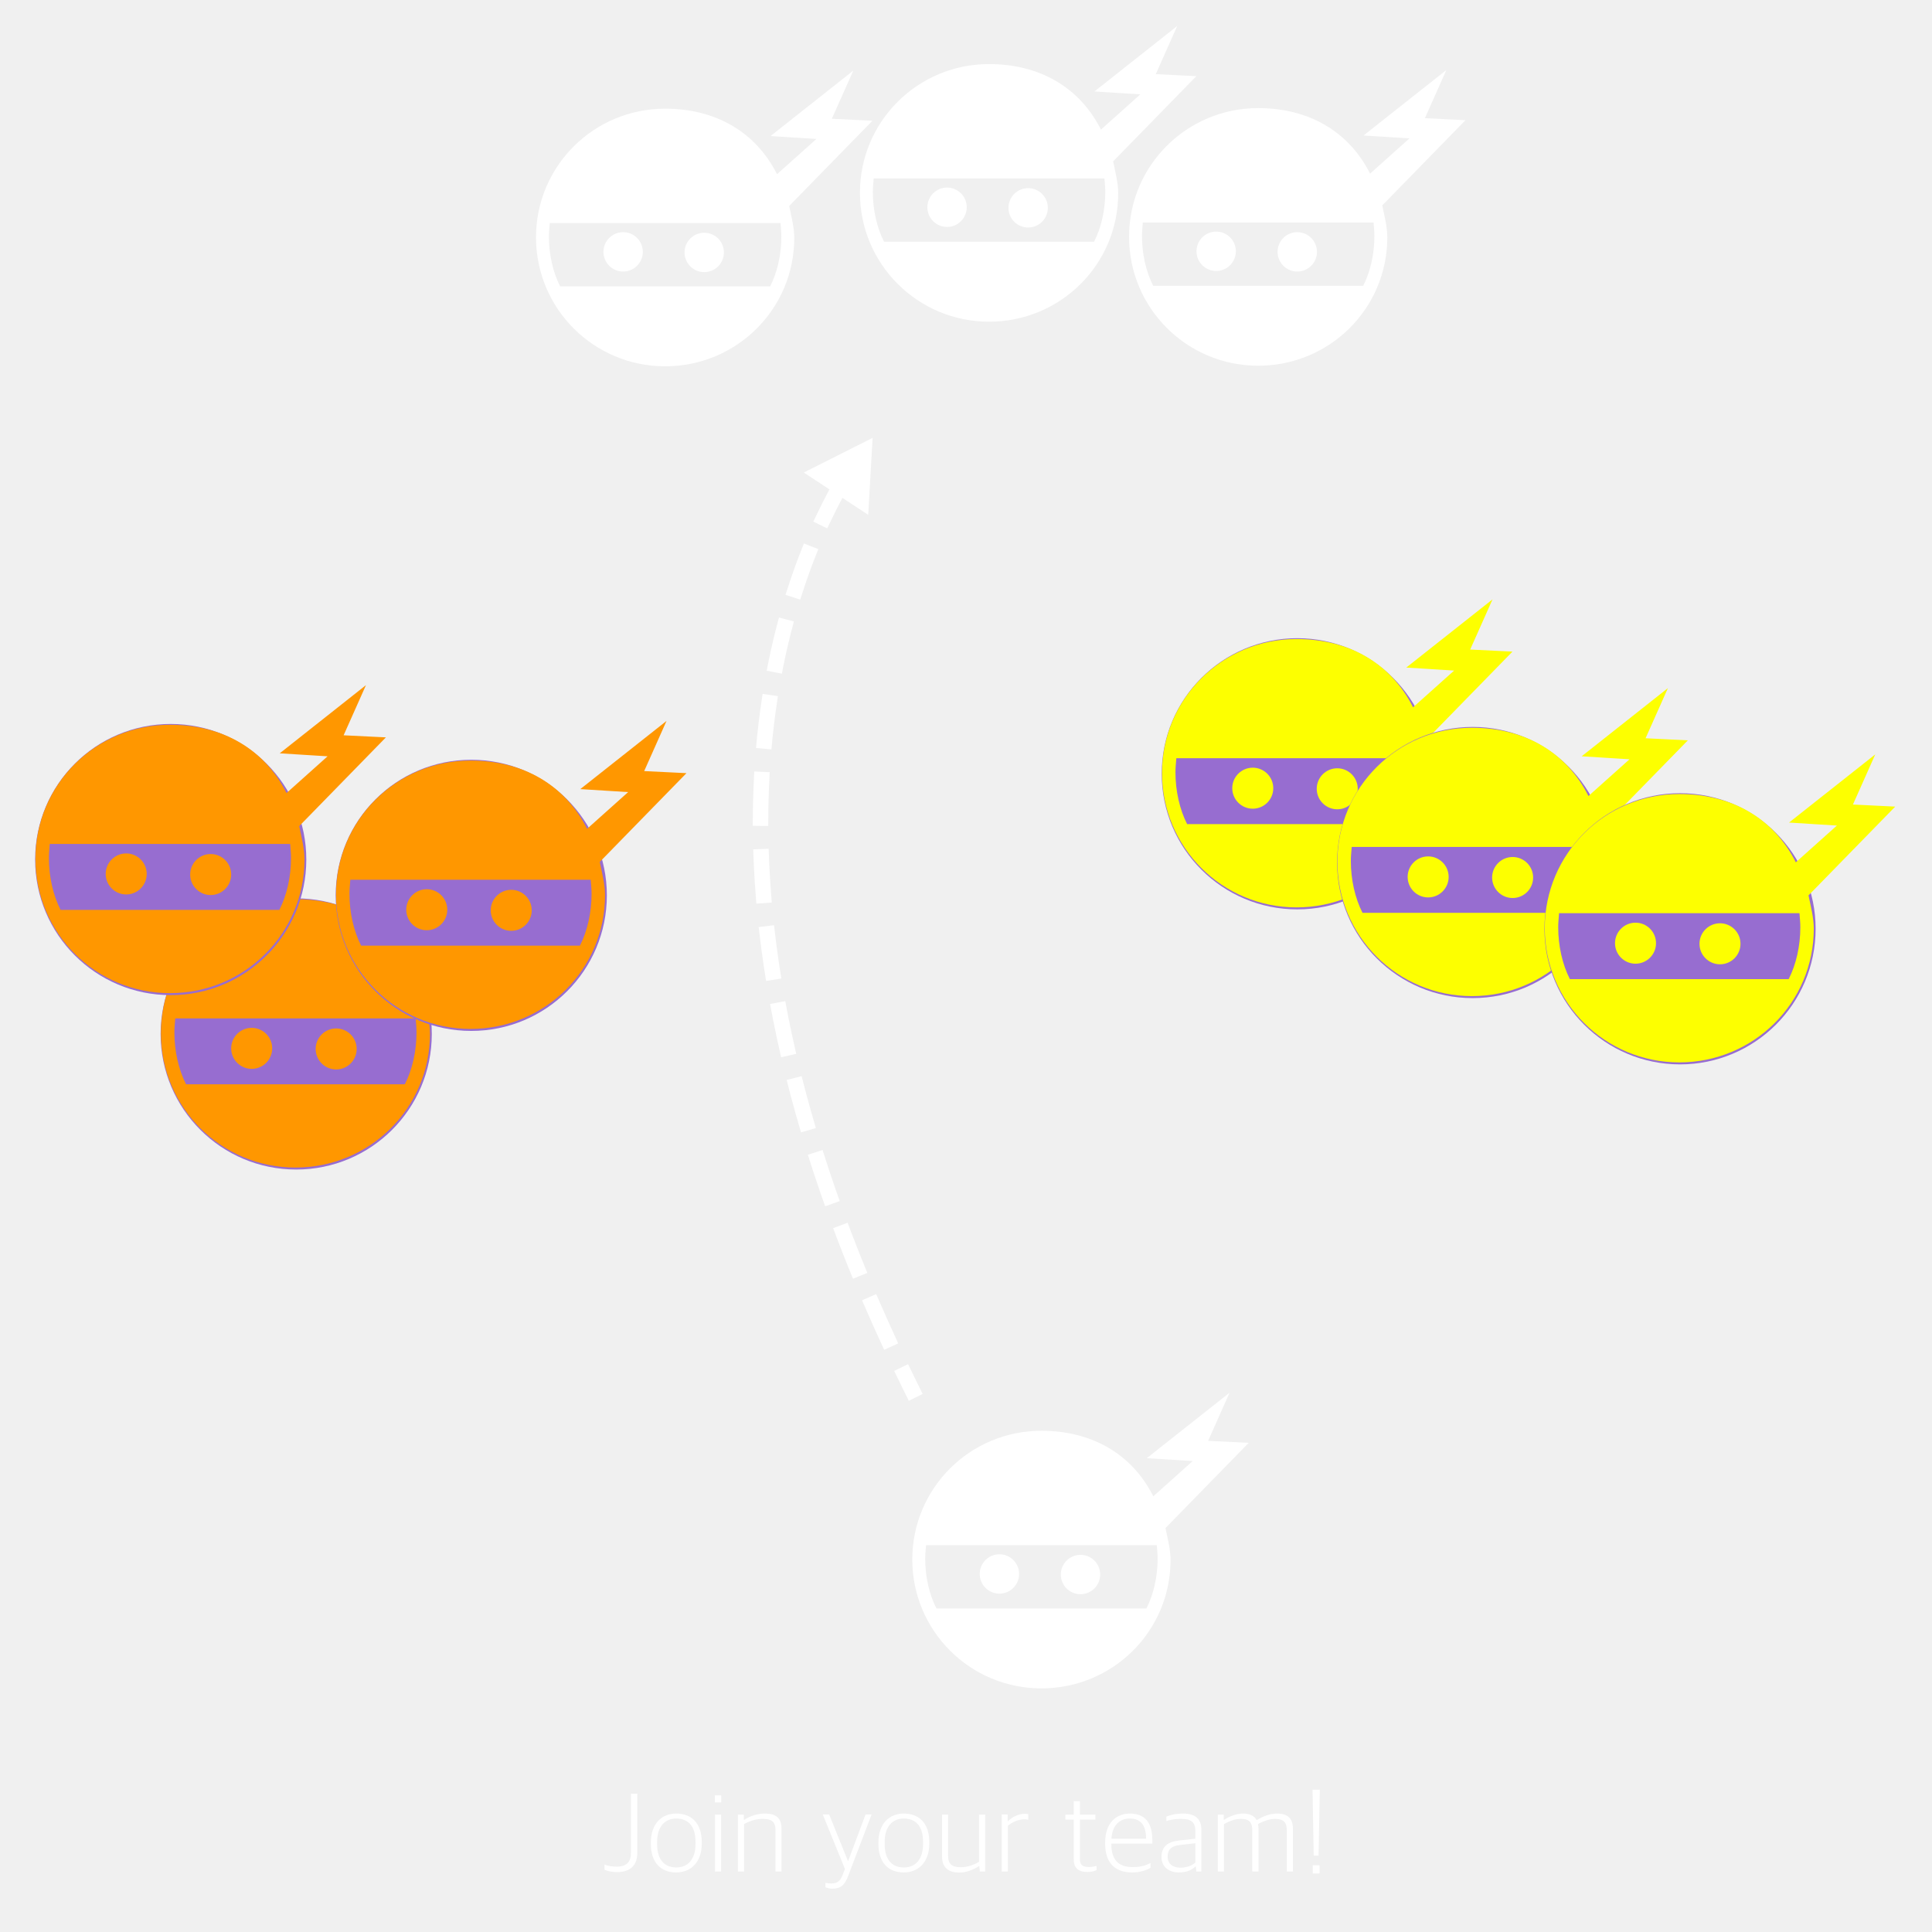
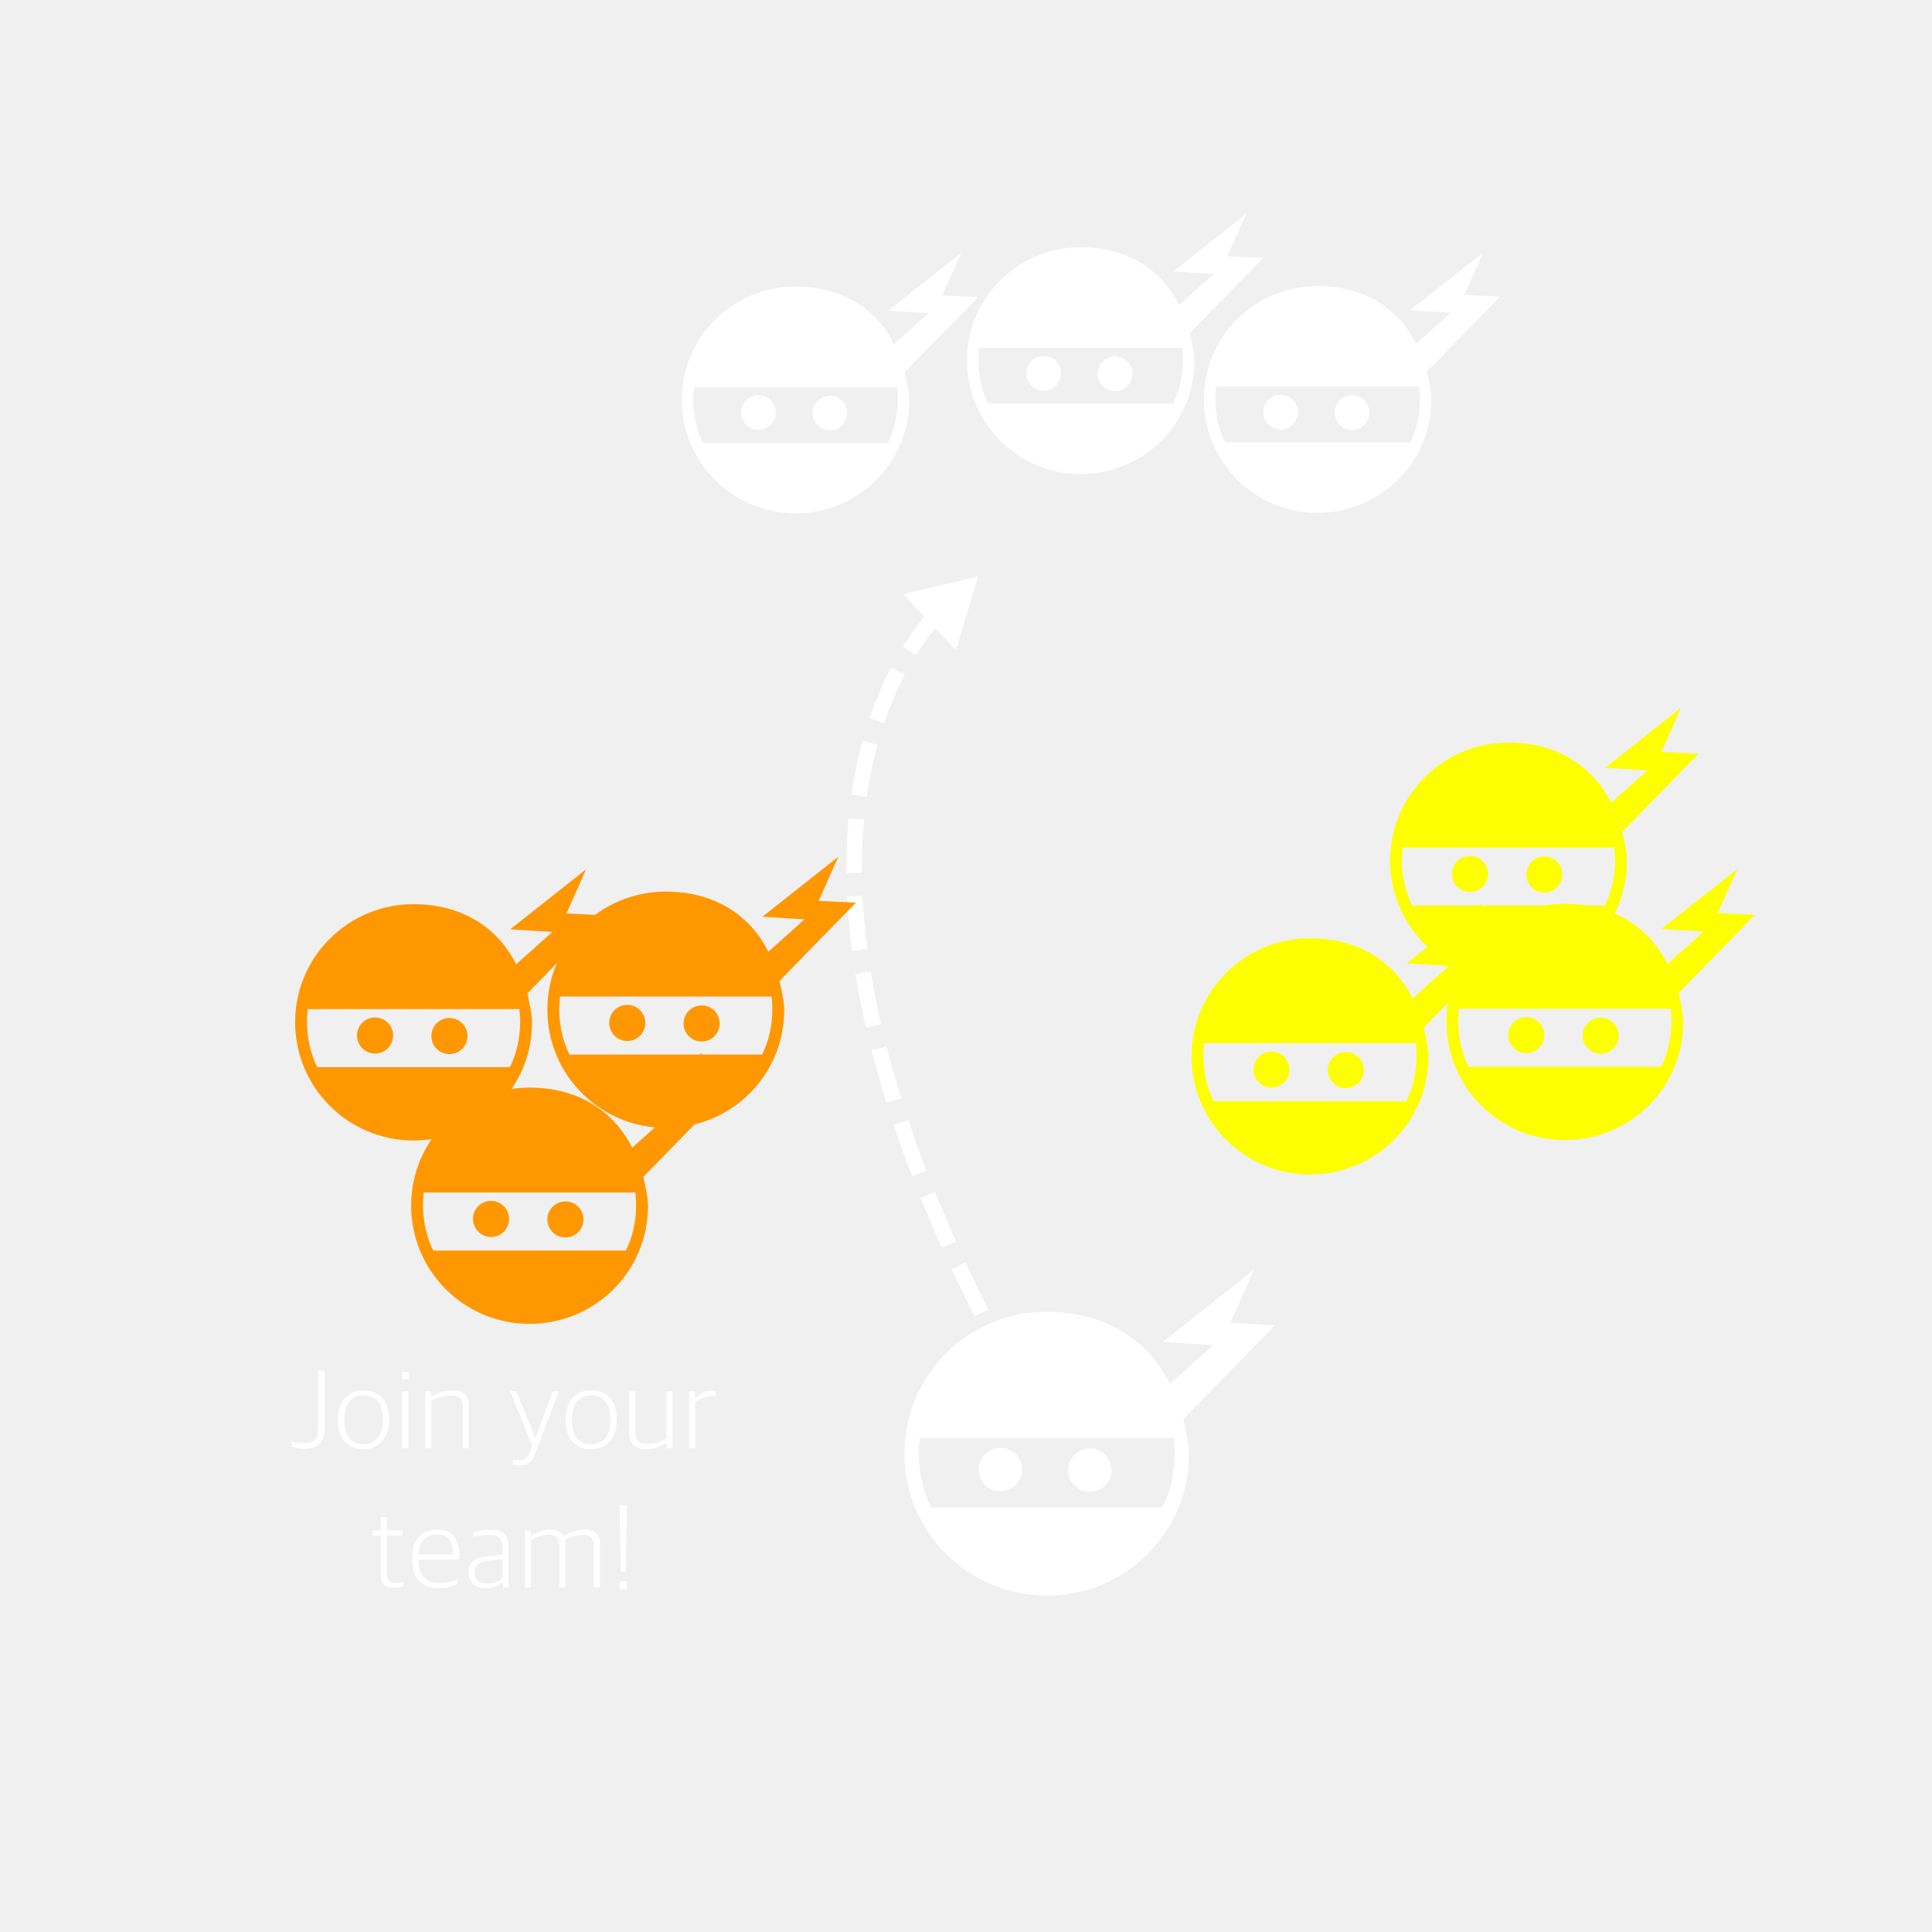
- <svg xmlns="http://www.w3.org/2000/svg" version="1.2" baseProfile="tiny" x="0px" y="0px" width="1000px" height="1000px" viewBox="0 0 1000 1000" overflow="visible" xml:space="preserve">
+ <svg xmlns="http://www.w3.org/2000/svg" version="1.1" x="0px" y="0px" width="1000px" height="1000px" viewBox="0 0 1000 1000" overflow="visible" enable-background="new 0 0 1000 1000" xml:space="preserve">
  <defs>
</defs>
  <rect display="none" fill="#976DD0" width="1000" height="1000" />
-   <circle fill="#FFFFFF" cx="517.292" cy="814.678" r="10.189" />
-   <circle fill="#FFFFFF" cx="559.265" cy="814.975" r="10.189" />
-   <path fill="#FFFFFF" d="M636.421,720.865l-42.847,33.877l23.779,1.486l-20.408,18.26c-10.973-21.83-31.742-33.922-57.91-33.922  c-36.911,0-66.834,29.701-66.834,66.613c0,36.916,29.923,66.729,66.834,66.729c36.913,0,66.835-29.562,66.835-66.477  c0-5.262-1.477-11.041-2.624-16.5l43.084-44.115l-21.01-1.031L636.421,720.865z M593.392,832.529h-108.71  c-3.712-7.275-5.798-16.498-5.798-25.729c0-2.395,0.157-3.377,0.428-7.016h119.446c0.272,3.637,0.427,4.621,0.427,7.016  C599.187,816.029,597.104,825.254,593.392,832.529z" />
-   <circle fill="#FFFFFF" cx="322.531" cy="130.362" r="10.189" />
-   <circle fill="#FFFFFF" cx="364.504" cy="130.66" r="10.189" />
-   <path fill="#FFFFFF" d="M441.659,36.552l-42.847,33.875l23.779,1.487l-20.409,18.26c-10.971-21.83-31.741-33.922-57.909-33.922  c-36.912,0-66.834,29.702-66.834,66.614c0,36.916,29.923,66.728,66.834,66.728c36.912,0,66.835-29.562,66.835-66.477  c0-5.261-1.478-11.041-2.625-16.499l43.083-44.116l-21.008-1.03L441.659,36.552z M398.629,148.216H289.92  c-3.713-7.277-5.798-16.5-5.798-25.729c0-2.394,0.157-3.376,0.428-7.016h119.446c0.272,3.638,0.428,4.623,0.428,7.016  C404.425,131.715,402.342,140.939,398.629,148.216z" />
-   <circle fill="#FFFFFF" cx="490.196" cy="107.275" r="10.189" />
-   <circle fill="#FFFFFF" cx="532.17" cy="107.572" r="10.189" />
-   <path fill="#FFFFFF" d="M609.324,13.463L566.478,47.34l23.779,1.486l-20.408,18.261c-10.971-21.83-31.741-33.923-57.909-33.923  c-36.912,0-66.835,29.702-66.835,66.615c0,36.916,29.923,66.728,66.835,66.728s66.835-29.562,66.835-66.478  c0-5.261-1.478-11.041-2.624-16.499l43.083-44.116l-21.008-1.03L609.324,13.463z M566.295,125.127H457.586  c-3.713-7.277-5.798-16.499-5.798-25.729c0-2.393,0.156-3.376,0.428-7.015h119.445c0.272,3.638,0.429,4.623,0.429,7.015  C572.091,108.627,570.008,117.851,566.295,125.127z" />
-   <circle fill="#FFFFFF" cx="629.495" cy="130.066" r="10.189" />
-   <circle fill="#FFFFFF" cx="671.468" cy="130.363" r="10.189" />
-   <path fill="#FFFFFF" d="M748.624,36.255l-42.847,33.875l23.779,1.487l-20.409,18.26c-10.972-21.83-31.742-33.922-57.909-33.922  c-36.912,0-66.835,29.702-66.835,66.614c0,36.916,29.923,66.728,66.835,66.728s66.835-29.562,66.835-66.477  c0-5.261-1.477-11.041-2.624-16.499l43.083-44.116l-21.008-1.03L748.624,36.255z M705.594,147.919H596.885  c-3.713-7.277-5.798-16.5-5.798-25.729c0-2.394,0.157-3.376,0.428-7.016h119.446c0.271,3.638,0.427,4.623,0.427,7.016  C711.39,131.419,709.306,140.643,705.594,147.919z" />
-   <path fill="#976DD0" d="M223.496,535.174c0,38.758-31.421,70.176-70.18,70.176c-38.76,0-70.181-31.418-70.181-70.176  c0-38.762,31.421-70.182,70.181-70.182C192.075,464.992,223.496,496.412,223.496,535.174z" />
-   <circle fill="#FF9700" cx="130.275" cy="542.625" r="10.615" />
-   <path fill="#FF9700" d="M174,532.32c5.861,0,10.613,4.752,10.613,10.613c0,5.859-4.752,10.615-10.613,10.615  c-5.865,0-10.615-4.756-10.615-10.615C163.385,537.072,168.136,532.32,174,532.32z" />
-   <path fill="#FF9700" d="M254.375,444.898l-44.634,35.292l24.771,1.547l-21.261,19.023c-11.428-22.742-33.065-35.34-60.325-35.34  c-38.452,0-69.625,30.943-69.625,69.396s31.173,69.508,69.625,69.508c38.453,0,69.624-30.793,69.624-69.248  c0-5.482-1.539-11.502-2.734-17.188l44.881-45.957l-21.885-1.072L254.375,444.898z M209.55,561.221H96.304  c-3.867-7.578-6.039-17.188-6.039-26.801c0-2.492,0.164-3.518,0.445-7.311h124.43c0.285,3.793,0.446,4.818,0.446,7.311  C215.587,544.033,213.417,553.643,209.55,561.221z" />
-   <circle fill="#976DD0" cx="88.364" cy="444.898" r="70.18" />
-   <circle fill="#FF9700" cx="65.323" cy="452.35" r="10.615" />
-   <path fill="#FF9700" d="M109.049,442.046c5.861,0,10.613,4.751,10.613,10.614c0,5.859-4.752,10.613-10.613,10.613  c-5.865,0-10.615-4.754-10.615-10.613C98.434,446.798,103.185,442.046,109.049,442.046z" />
-   <path fill="#FF9700" d="M189.423,354.625l-44.634,35.29l24.771,1.548l-21.262,19.023c-11.427-22.742-33.065-35.339-60.325-35.339  c-38.451,0-69.625,30.942-69.625,69.395c0,38.455,31.173,69.51,69.625,69.51c38.453,0,69.625-30.793,69.625-69.249  c0-5.481-1.539-11.502-2.734-17.188l44.881-45.956l-21.885-1.074L189.423,354.625z M144.599,470.947H31.353  c-3.867-7.58-6.04-17.188-6.04-26.802c0-2.493,0.164-3.519,0.445-7.309h124.43c0.284,3.79,0.446,4.816,0.446,7.309  C150.635,453.759,148.466,463.367,144.599,470.947z" />
-   <circle fill="#976DD0" cx="243.93" cy="463.424" r="70.18" />
-   <circle fill="#FF9700" cx="220.89" cy="470.875" r="10.615" />
-   <path fill="#FF9700" d="M264.615,460.57c5.861,0,10.613,4.752,10.613,10.615c0,5.861-4.751,10.613-10.613,10.613  c-5.864,0-10.615-4.752-10.615-10.613C254,465.322,258.751,460.57,264.615,460.57z" />
-   <path fill="#FF9700" d="M344.99,373.15l-44.634,35.29l24.771,1.548l-21.261,19.023c-11.427-22.742-33.065-35.338-60.325-35.338  c-38.452,0-69.625,30.941-69.625,69.394c0,38.455,31.173,69.51,69.625,69.51c38.453,0,69.625-30.793,69.625-69.25  c0-5.479-1.539-11.502-2.734-17.188l44.881-45.956l-21.885-1.074L344.99,373.15z M300.164,489.475H186.919  c-3.868-7.582-6.04-17.189-6.04-26.805c0-2.492,0.164-3.518,0.445-7.309h124.429c0.285,3.791,0.447,4.816,0.447,7.309  C306.202,472.283,304.032,481.893,300.164,489.475z" />
+   <circle fill="#FFFFFF" cx="392.604" cy="213.553" r="8.971" />
+   <circle fill="#FFFFFF" cx="429.557" cy="213.815" r="8.97" />
+   <path fill="#FFFFFF" d="M497.483,130.963l-37.722,29.823l20.935,1.309l-17.967,16.076c-9.659-19.219-27.945-29.865-50.982-29.865  c-32.497,0-58.84,26.149-58.84,58.646c0,32.5,26.344,58.746,58.84,58.746s58.841-26.026,58.841-58.525  c0-4.632-1.301-9.72-2.311-14.525l37.931-38.839l-18.496-0.907L497.483,130.963z M459.6,229.271h-95.706  c-3.269-6.407-5.104-14.526-5.104-22.652c0-2.107,0.138-2.973,0.376-6.177h105.159c0.24,3.203,0.377,4.07,0.377,6.177  C464.703,214.744,462.869,222.864,459.6,229.271z" />
+   <circle fill="#FFFFFF" cx="540.214" cy="193.227" r="8.97" />
+   <circle fill="#FFFFFF" cx="577.167" cy="193.488" r="8.97" />
+   <path fill="#FFFFFF" d="M645.093,110.636l-37.722,29.825l20.936,1.309l-17.968,16.077c-9.658-19.219-27.944-29.866-50.982-29.866  c-32.497,0-58.84,26.149-58.84,58.646c0,32.5,26.343,58.746,58.84,58.746s58.841-26.026,58.841-58.526  c0-4.631-1.301-9.72-2.311-14.525l37.931-38.839l-18.495-0.907L645.093,110.636z M607.211,208.944h-95.706  c-3.27-6.407-5.104-14.526-5.104-22.652c0-2.106,0.138-2.972,0.376-6.176h105.158c0.24,3.203,0.378,4.07,0.378,6.176  C612.313,194.418,610.479,202.538,607.211,208.944z" />
+   <circle fill="#FFFFFF" cx="662.852" cy="213.292" r="8.971" />
+   <circle fill="#FFFFFF" cx="699.804" cy="213.553" r="8.97" />
+   <path fill="#FFFFFF" d="M767.73,130.702l-37.722,29.824l20.936,1.309l-17.968,16.076c-9.66-19.219-27.945-29.865-50.982-29.865  c-32.497,0-58.841,26.149-58.841,58.646c0,32.5,26.344,58.746,58.841,58.746c32.496,0,58.84-26.026,58.84-58.525  c0-4.632-1.3-9.721-2.31-14.525l37.93-38.839l-18.495-0.907L767.73,130.702z M729.848,229.01h-95.706  c-3.269-6.406-5.104-14.526-5.104-22.652c0-2.107,0.139-2.973,0.377-6.177h105.159c0.238,3.203,0.375,4.07,0.375,6.177  C734.95,214.483,733.115,222.604,729.848,229.01z" />
+   <path fill="#FFFFFF" d="M517.833,749.397c6.197,0,11.222,5.023,11.222,11.222c0,6.201-5.024,11.228-11.222,11.228  c-6.198,0-11.224-5.026-11.224-11.228C506.609,754.421,511.635,749.397,517.833,749.397z" />
+   <circle fill="#FFFFFF" cx="564.068" cy="760.948" r="11.224" />
+   <path fill="#FFFFFF" d="M649.062,657.281l-47.198,37.317l26.193,1.638l-22.481,20.113c-12.086-24.046-34.966-37.366-63.791-37.366  c-40.66,0-73.622,32.718-73.622,73.378c0,40.666,32.961,73.506,73.622,73.506c40.662,0,73.623-32.564,73.623-73.228  c0-5.797-1.626-12.162-2.891-18.177l47.461-48.595l-23.146-1.137L649.062,657.281z M601.662,780.286H481.911  c-4.09-8.015-6.387-18.173-6.387-28.342c0-2.638,0.173-3.72,0.471-7.728h131.576c0.302,4.006,0.472,5.09,0.472,7.728  C608.045,762.11,605.751,772.271,601.662,780.286z" />
  <g>
-     <rect x="8.214" y="925.732" fill="none" width="983.571" height="74.268" />
-     <path fill="#FFFFFF" d="M312.892,967.792v-2.7c1.56,0.66,3.96,1.08,6.3,1.08c5.16,0,7.38-2.46,7.38-7.14v-30.599h3.3v30.659   c0,5.819-3.12,9.899-10.379,9.899C316.852,968.992,314.692,968.572,312.892,967.792z" />
-     <path fill="#FFFFFF" d="M336.892,954.413v-0.78c0-9.66,5.58-14.939,13.14-14.939c7.979,0,13.199,5.1,13.199,14.759v0.721   c0,9.659-5.58,14.999-13.259,14.999C342.052,969.172,336.892,964.072,336.892,954.413z M359.991,954.473v-1.14   c0-8.76-4.32-12.06-10.02-12.06c-5.82,0-9.84,4.199-9.84,12.06v1.199c0,8.58,4.26,12.06,9.96,12.06   C355.971,966.592,359.991,962.452,359.991,954.473z" />
-     <path fill="#FFFFFF" d="M370.012,929.273h3.3v3.66h-3.3V929.273z M370.072,939.233h3.18v29.459h-3.18V939.233z" />
-     <path fill="#FFFFFF" d="M381.952,939.233h3.06v2.699h0.18c3.12-2.039,7.02-3.239,10.74-3.239c5.64,0,8.58,2.22,8.58,7.859v22.14   h-3.12v-21.479c0-4.14-1.8-5.76-6.66-5.76c-3.24,0-6.66,1.02-9.6,2.7v24.539h-3.18V939.233z" />
-     <path fill="#FFFFFF" d="M427.25,976.852v-2.28c0.78,0.181,1.92,0.301,3,0.301c3.12,0,4.62-1.2,5.82-4.26l1.26-3.24l-11.459-28.199   h3.3l9.72,24.06h0.12l9-24.06h3.12l-12.12,31.799c-1.74,4.561-3.66,6.6-8.28,6.6C429.471,977.571,428.031,977.212,427.25,976.852z" />
-     <path fill="#FFFFFF" d="M454.67,954.413v-0.78c0-9.66,5.58-14.939,13.14-14.939c7.979,0,13.199,5.1,13.199,14.759v0.721   c0,9.659-5.58,14.999-13.259,14.999C459.83,969.172,454.67,964.072,454.67,954.413z M477.77,954.473v-1.14   c0-8.76-4.32-12.06-10.02-12.06c-5.82,0-9.84,4.199-9.84,12.06v1.199c0,8.58,4.26,12.06,9.96,12.06   C473.75,966.592,477.77,962.452,477.77,954.473z" />
-     <path fill="#FFFFFF" d="M487.61,960.952v-21.719h3.12v21.239c0,4.38,1.92,5.999,6.6,5.999c3.3,0,6.539-1.079,9.419-2.819v-24.419   h3.18v29.459h-2.76l-0.3-2.76h-0.18c-3.12,1.979-6.72,3.3-10.2,3.3C490.85,969.232,487.61,966.592,487.61,960.952z" />
-     <path fill="#FFFFFF" d="M518.51,939.173h3.06v3.48h0.181c1.8-1.92,5.1-3.84,8.76-3.84c0.6,0,1.319,0.06,1.739,0.18v2.88   c-0.66-0.12-1.5-0.18-1.979-0.18c-3.36,0-6.479,1.5-8.58,3.3v23.699h-3.18V939.173z" />
-     <path fill="#FFFFFF" d="M555.77,962.513v-20.699h-4.32v-2.58h4.32v-6.96h3.18v6.96h8.039v2.58h-8.039v20.279   c0,2.939,1.02,4.26,4.68,4.26c1.32,0,2.76-0.24,3.96-0.54v2.1c-1.021,0.54-2.46,1.02-4.74,1.02   C558.349,968.932,555.77,967.012,555.77,962.513z" />
-     <path fill="#FFFFFF" d="M572.029,954.293v-0.66c0-10.26,5.879-14.939,12.779-14.939c7.979,0,11.64,4.92,11.64,13.739v1.8h-21.239   c0,8.52,3.72,12.18,11.159,12.18c3.96,0,6.78-0.9,9.12-2.1v2.46c-1.801,1.08-5.04,2.399-9.54,2.399   C576.709,969.172,572.029,963.772,572.029,954.293z M575.269,951.713h17.939c0-6.96-2.76-10.439-8.52-10.439   C580.068,941.273,575.749,944.213,575.269,951.713z" />
-     <path fill="#FFFFFF" d="M601.188,961.132c0-5.1,3.06-7.799,8.819-8.459l8.7-0.96v-3.84c0-4.979-2.28-6.42-7.56-6.42   c-2.94,0-5.34,0.479-7.44,1.08v-2.28c2.521-1.02,5.28-1.56,8.58-1.56c6.12,0,9.54,2.52,9.54,8.46v21.539h-2.641l-0.239-2.641   h-0.181c-1.5,1.561-4.199,3.12-8.52,3.12C604.908,969.172,601.188,966.232,601.188,961.132z M618.708,964.072v-10.02l-7.86,0.899   c-4.439,0.48-6.479,2.28-6.479,6.061c0,3.659,2.58,5.699,6.66,5.699C614.328,966.712,617.147,965.452,618.708,964.072z" />
-     <path fill="#FFFFFF" d="M630.348,939.233h3.061v2.699h0.18c3.12-1.979,6.479-3.239,9.84-3.239c3.3,0,5.76,1.08,6.96,3.359h0.18   c3.78-2.34,7.26-3.359,10.619-3.359c4.86,0,8.04,2.22,8.04,7.859v22.14h-3.18v-21.479c0-4.14-1.98-5.76-6.06-5.76   c-2.641,0-5.58,0.9-8.88,2.7c0.18,0.72,0.3,1.5,0.3,2.399v22.14h-3.24v-21.479c0-4.14-1.8-5.76-5.879-5.76   c-2.88,0-5.82,1.02-8.76,2.7v24.539h-3.181V939.233z" />
-     <path fill="#FFFFFF" d="M679.367,926.334h3.78l-0.66,34.139h-2.52L679.367,926.334z M679.487,965.452h3.54v4.26h-3.54V965.452z" />
-   </g>
-   <circle fill="#976DD0" cx="671.468" cy="400.514" r="70.18" />
-   <circle fill="#FDFF00" cx="648.428" cy="407.967" r="10.615" />
-   <path fill="#FDFF00" d="M692.153,397.662c5.86,0,10.612,4.752,10.612,10.615c0,5.861-4.752,10.613-10.612,10.613  c-5.865,0-10.616-4.752-10.616-10.613C681.537,402.414,686.288,397.662,692.153,397.662z" />
-   <path fill="#FDFF00" d="M772.527,310.241l-44.634,35.29l24.771,1.549l-21.261,19.023c-11.429-22.742-33.067-35.339-60.326-35.339  c-38.452,0-69.624,30.942-69.624,69.394c0,38.457,31.172,69.511,69.624,69.511c38.453,0,69.625-30.795,69.625-69.25  c0-5.48-1.54-11.501-2.735-17.187l44.882-45.957l-21.886-1.073L772.527,310.241z M727.702,426.564H614.456  c-3.866-7.58-6.039-17.188-6.039-26.803c0-2.493,0.164-3.517,0.445-7.308h124.43c0.285,3.79,0.446,4.815,0.446,7.308  C733.739,409.375,731.569,418.984,727.702,426.564z" />
-   <circle fill="#976DD0" cx="762.248" cy="446.437" r="70.18" />
-   <circle fill="#FDFF00" cx="739.207" cy="453.888" r="10.615" />
-   <circle fill="#FDFF00" cx="782.933" cy="454.198" r="10.614" />
-   <path fill="#FDFF00" d="M863.308,356.163l-44.634,35.29l24.771,1.549l-21.262,19.022c-11.428-22.742-33.065-35.338-60.325-35.338  c-38.452,0-69.625,30.941-69.625,69.394c0,38.456,31.173,69.511,69.625,69.511c38.453,0,69.624-30.795,69.624-69.25  c0-5.481-1.539-11.502-2.733-17.188l44.881-45.957l-21.885-1.073L863.308,356.163z M818.482,472.486H705.237  c-3.868-7.58-6.04-17.188-6.04-26.803c0-2.493,0.163-3.518,0.445-7.309h124.43c0.284,3.791,0.446,4.816,0.446,7.309  C824.52,455.297,822.35,464.906,818.482,472.486z" />
-   <circle fill="#976DD0" cx="869.581" cy="480.742" r="70.18" />
-   <circle fill="#FDFF00" cx="846.54" cy="488.193" r="10.615" />
-   <circle fill="#FDFF00" cx="890.265" cy="488.503" r="10.614" />
-   <path fill="#FDFF00" d="M970.64,390.467l-44.635,35.291l24.771,1.548l-21.261,19.022c-11.428-22.742-33.065-35.339-60.325-35.339  c-38.451,0-69.624,30.942-69.624,69.395c0,38.457,31.173,69.51,69.624,69.51c38.452,0,69.624-30.795,69.624-69.25  c0-5.48-1.539-11.502-2.733-17.188l44.881-45.956l-21.885-1.074L970.64,390.467z M925.814,506.791H812.568  c-3.867-7.58-6.039-17.188-6.039-26.803c0-2.492,0.163-3.518,0.445-7.309h124.43c0.285,3.791,0.446,4.816,0.446,7.309  C931.852,489.602,929.682,499.211,925.814,506.791z" />
-   <g>
-     <path fill="none" stroke="#FFFFFF" stroke-width="8" stroke-linecap="square" stroke-miterlimit="9" stroke-dasharray="20,20" d="   M435.541,250.397c-32.139,56.219-91.017,212.14,36.661,469.296" />
    <g>
-       <polygon fill="#FFFFFF" points="416.037,244.587 451.659,226.647 449.386,266.468   " />
+       <path fill="none" stroke="#FFFFFF" stroke-width="8" stroke-linecap="square" stroke-miterlimit="9" stroke-dasharray="20,20" d="    M484.959,317.567c-33.833,39.058-85.845,142.734,21.248,358.429" />
+       <g>
+         <polygon fill="#FFFFFF" points="467.467,307.523 506.281,298.348 494.821,336.552    " />
+       </g>
    </g>
  </g>
+   <circle fill="#FF9700" cx="254.164" cy="630.908" r="9.345" />
+   <path fill="#FF9700" d="M292.66,621.836c5.16,0,9.343,4.184,9.343,9.344c0,5.158-4.184,9.345-9.343,9.345  c-5.163,0-9.346-4.187-9.346-9.345C283.314,626.02,287.497,621.836,292.66,621.836z" />
+   <path fill="#FF9700" d="M363.42,544.87l-39.295,31.07l21.809,1.361l-18.718,16.748c-10.061-20.021-29.11-31.112-53.11-31.112  c-33.852,0-61.296,27.242-61.296,61.096s27.444,61.193,61.296,61.193c33.854,0,61.296-27.109,61.296-60.965  c0-4.826-1.355-10.126-2.407-15.132l39.513-40.46l-19.268-0.944L363.42,544.87z M323.957,647.279h-99.701  c-3.404-6.672-5.317-15.132-5.317-23.596c0-2.193,0.144-3.097,0.392-6.436h109.547c0.251,3.339,0.393,4.242,0.393,6.436  C329.272,632.147,327.361,640.607,323.957,647.279z" />
+   <circle fill="#FF9700" cx="194.121" cy="535.978" r="9.345" />
+   <path fill="#FF9700" d="M232.617,526.907c5.16,0,9.343,4.184,9.343,9.344c0,5.159-4.184,9.344-9.343,9.344  c-5.164,0-9.346-4.185-9.346-9.344C223.271,531.091,227.453,526.907,232.617,526.907z" />
+   <path fill="#FF9700" d="M303.377,449.942l-39.295,31.068l21.808,1.363l-18.718,16.748c-10.061-20.021-29.11-31.112-53.11-31.112  c-33.852,0-61.296,27.241-61.296,61.094c0,33.855,27.445,61.195,61.296,61.195c33.854,0,61.297-27.109,61.297-60.965  c0-4.826-1.355-10.127-2.407-15.133l39.512-40.459l-19.267-0.945L303.377,449.942z M263.914,552.351h-99.7  c-3.405-6.673-5.317-15.131-5.317-23.597c0-2.193,0.145-3.096,0.392-6.434h109.547c0.25,3.338,0.393,4.24,0.393,6.434  C269.229,537.22,267.318,545.678,263.914,552.351z" />
+   <circle fill="#FF9700" cx="324.669" cy="529.466" r="9.345" />
+   <circle fill="#FF9700" cx="363.165" cy="529.738" r="9.345" />
+   <path fill="#FF9700" d="M433.925,443.43l-39.295,31.068l21.808,1.363l-18.718,16.748c-10.061-20.021-29.11-31.111-53.109-31.111  c-33.853,0-61.297,27.24-61.297,61.094c0,33.855,27.444,61.195,61.297,61.195c33.854,0,61.296-27.109,61.296-60.967  c0-4.824-1.355-10.126-2.407-15.132l39.513-40.458l-19.267-0.945L433.925,443.43z M394.461,545.841h-99.7  c-3.405-6.675-5.317-15.133-5.317-23.599c0-2.193,0.144-3.097,0.392-6.435h109.546c0.251,3.338,0.393,4.241,0.393,6.435  C399.777,530.706,397.866,539.166,394.461,545.841z" />
+   <circle fill="#FDFF00" cx="658.11" cy="553.62" r="9.345" />
+   <path fill="#FDFF00" d="M696.606,544.547c5.159,0,9.343,4.186,9.343,9.346s-4.184,9.344-9.343,9.344  c-5.164,0-9.347-4.184-9.347-9.344S691.442,544.547,696.606,544.547z" />
+   <path fill="#FDFF00" d="M767.366,467.583l-39.295,31.068l21.809,1.364l-18.718,16.748c-10.062-20.022-29.112-31.112-53.11-31.112  c-33.853,0-61.296,27.241-61.296,61.093c0,33.857,27.443,61.197,61.296,61.197c33.854,0,61.297-27.111,61.297-60.968  c0-4.825-1.355-10.125-2.408-15.13l39.514-40.46l-19.269-0.945L767.366,467.583z M727.902,569.992h-99.7  c-3.403-6.672-5.316-15.132-5.316-23.597c0-2.194,0.145-3.097,0.392-6.435h109.547c0.251,3.338,0.393,4.24,0.393,6.435  C733.218,554.86,731.308,563.32,727.902,569.992z" />
+   <circle fill="#FDFF00" cx="760.871" cy="452.357" r="9.346" />
+   <circle fill="#FDFF00" cx="799.366" cy="452.631" r="9.344" />
+   <path fill="#FDFF00" d="M870.128,366.321l-39.295,31.068l21.808,1.364L833.923,415.5c-10.062-20.021-29.11-31.111-53.11-31.111  c-33.853,0-61.297,27.24-61.297,61.094c0,33.856,27.444,61.196,61.297,61.196c33.854,0,61.297-27.111,61.297-60.966  c0-4.826-1.355-10.127-2.406-15.132l39.512-40.459l-19.267-0.945L870.128,366.321z M830.664,468.731h-99.699  c-3.406-6.673-5.318-15.132-5.318-23.597c0-2.195,0.144-3.097,0.393-6.435h109.546c0.251,3.338,0.394,4.24,0.394,6.435  C835.979,453.598,834.068,462.058,830.664,468.731z" />
+   <circle fill="#FDFF00" cx="790.021" cy="535.786" r="9.346" />
+   <circle fill="#FDFF00" cx="828.517" cy="536.059" r="9.345" />
+   <path fill="#FDFF00" d="M899.277,449.749l-39.296,31.07l21.809,1.363l-18.718,16.747c-10.061-20.021-29.11-31.112-53.109-31.112  c-33.852,0-61.296,27.241-61.296,61.094c0,33.857,27.444,61.196,61.296,61.196c33.853,0,61.296-27.111,61.296-60.967  c0-4.825-1.354-10.127-2.406-15.132l39.513-40.459l-19.268-0.945L899.277,449.749z M859.814,552.159h-99.701  c-3.404-6.673-5.316-15.132-5.316-23.597c0-2.194,0.144-3.097,0.392-6.435h109.547c0.251,3.338,0.393,4.24,0.393,6.435  C865.129,537.025,863.219,545.486,859.814,552.159z" />
+   <g>
+     <rect x="103.655" y="706.677" fill="none" width="313.932" height="170.4" />
+     <path fill="#FFFFFF" d="M151.032,748.736v-2.699c1.56,0.66,3.96,1.08,6.3,1.08c5.16,0,7.38-2.461,7.38-7.141v-30.598h3.3v30.658   c0,5.82-3.12,9.9-10.379,9.9C154.992,749.938,152.833,749.518,151.032,748.736z" />
+     <path fill="#FFFFFF" d="M175.032,735.357v-0.779c0-9.66,5.58-14.939,13.14-14.939c7.979,0,13.199,5.1,13.199,14.76v0.719   c0,9.66-5.58,15-13.259,15C180.192,750.117,175.032,745.018,175.032,735.357z M198.131,735.418v-1.141   c0-8.76-4.32-12.059-10.02-12.059c-5.82,0-9.84,4.199-9.84,12.059v1.199c0,8.58,4.26,12.061,9.96,12.061   C194.111,747.537,198.131,743.396,198.131,735.418z" />
+     <path fill="#FFFFFF" d="M208.152,710.219h3.3v3.66h-3.3V710.219z M208.212,720.178h3.18v29.459h-3.18V720.178z" />
+     <path fill="#FFFFFF" d="M220.092,720.178h3.06v2.701h0.18c3.12-2.041,7.02-3.24,10.74-3.24c5.64,0,8.58,2.219,8.58,7.859v22.139   h-3.12v-21.479c0-4.141-1.8-5.76-6.66-5.76c-3.24,0-6.66,1.02-9.6,2.699v24.539h-3.18V720.178z" />
+     <path fill="#FFFFFF" d="M265.391,757.797v-2.279c0.78,0.18,1.92,0.299,3,0.299c3.12,0,4.62-1.199,5.82-4.26l1.26-3.24   l-11.459-28.199h3.3l9.72,24.061h0.12l9-24.061h3.12l-12.12,31.799c-1.74,4.561-3.66,6.6-8.28,6.6   C267.611,758.516,266.171,758.156,265.391,757.797z" />
+     <path fill="#FFFFFF" d="M292.811,735.357v-0.779c0-9.66,5.58-14.939,13.14-14.939c7.979,0,13.199,5.1,13.199,14.76v0.719   c0,9.66-5.58,15-13.259,15C297.97,750.117,292.811,745.018,292.811,735.357z M315.91,735.418v-1.141   c0-8.76-4.32-12.059-10.02-12.059c-5.82,0-9.84,4.199-9.84,12.059v1.199c0,8.58,4.26,12.061,9.96,12.061   C311.89,747.537,315.91,743.396,315.91,735.418z" />
+     <path fill="#FFFFFF" d="M325.75,741.896v-21.719h3.12v21.24c0,4.379,1.92,5.998,6.6,5.998c3.3,0,6.54-1.078,9.419-2.818v-24.42   h3.18v29.459h-2.76l-0.3-2.76h-0.18c-3.12,1.98-6.72,3.301-10.2,3.301C328.99,750.178,325.75,747.537,325.75,741.896z" />
+     <path fill="#FFFFFF" d="M356.649,720.117h3.06v3.48h0.18c1.8-1.92,5.1-3.84,8.76-3.84c0.6,0,1.32,0.061,1.74,0.18v2.881   c-0.66-0.121-1.5-0.18-1.98-0.18c-3.36,0-6.48,1.5-8.58,3.299v23.699h-3.18V720.117z" />
+     <path fill="#FFFFFF" d="M197.111,815.457v-20.699h-4.32v-2.58h4.32v-6.959h3.18v6.959h8.04v2.58h-8.04v20.279   c0,2.939,1.02,4.26,4.68,4.26c1.32,0,2.76-0.24,3.96-0.539v2.1c-1.02,0.539-2.46,1.02-4.74,1.02   C199.691,821.877,197.111,819.957,197.111,815.457z" />
+     <path fill="#FFFFFF" d="M213.371,807.238v-0.66c0-10.26,5.88-14.939,12.779-14.939c7.98,0,11.64,4.92,11.64,13.738v1.801h-21.239   c0,8.52,3.72,12.18,11.16,12.18c3.96,0,6.78-0.9,9.12-2.1v2.459c-1.8,1.08-5.04,2.4-9.54,2.4   C218.051,822.117,213.371,816.717,213.371,807.238z M216.611,804.658h17.939c0-6.961-2.76-10.439-8.52-10.439   C221.411,794.219,217.091,797.158,216.611,804.658z" />
+     <path fill="#FFFFFF" d="M242.531,814.078c0-5.102,3.06-7.801,8.82-8.461l8.7-0.959v-3.84c0-4.98-2.28-6.42-7.56-6.42   c-2.94,0-5.339,0.48-7.439,1.08v-2.281c2.52-1.02,5.28-1.559,8.58-1.559c6.12,0,9.54,2.52,9.54,8.459v21.539h-2.64l-0.24-2.641   h-0.18c-1.5,1.561-4.2,3.121-8.52,3.121C246.25,822.117,242.531,819.178,242.531,814.078z M260.05,817.018v-10.02l-7.86,0.898   c-4.44,0.48-6.48,2.281-6.48,6.061c0,3.66,2.58,5.699,6.66,5.699C255.67,819.656,258.49,818.396,260.05,817.018z" />
+     <path fill="#FFFFFF" d="M271.69,792.178h3.06v2.701h0.18c3.12-1.98,6.48-3.24,9.84-3.24c3.3,0,5.76,1.08,6.959,3.359h0.18   c3.78-2.34,7.26-3.359,10.62-3.359c4.86,0,8.04,2.219,8.04,7.859v22.139h-3.18v-21.479c0-4.141-1.98-5.76-6.06-5.76   c-2.64,0-5.58,0.9-8.879,2.699c0.18,0.721,0.3,1.5,0.3,2.4v22.139h-3.24v-21.479c0-4.141-1.8-5.76-5.88-5.76   c-2.88,0-5.82,1.02-8.76,2.699v24.539h-3.18V792.178z" />
+     <path fill="#FFFFFF" d="M320.709,779.279h3.78l-0.66,34.139h-2.52L320.709,779.279z M320.829,818.396h3.54v4.26h-3.54V818.396z" />
+   </g>
</svg>
